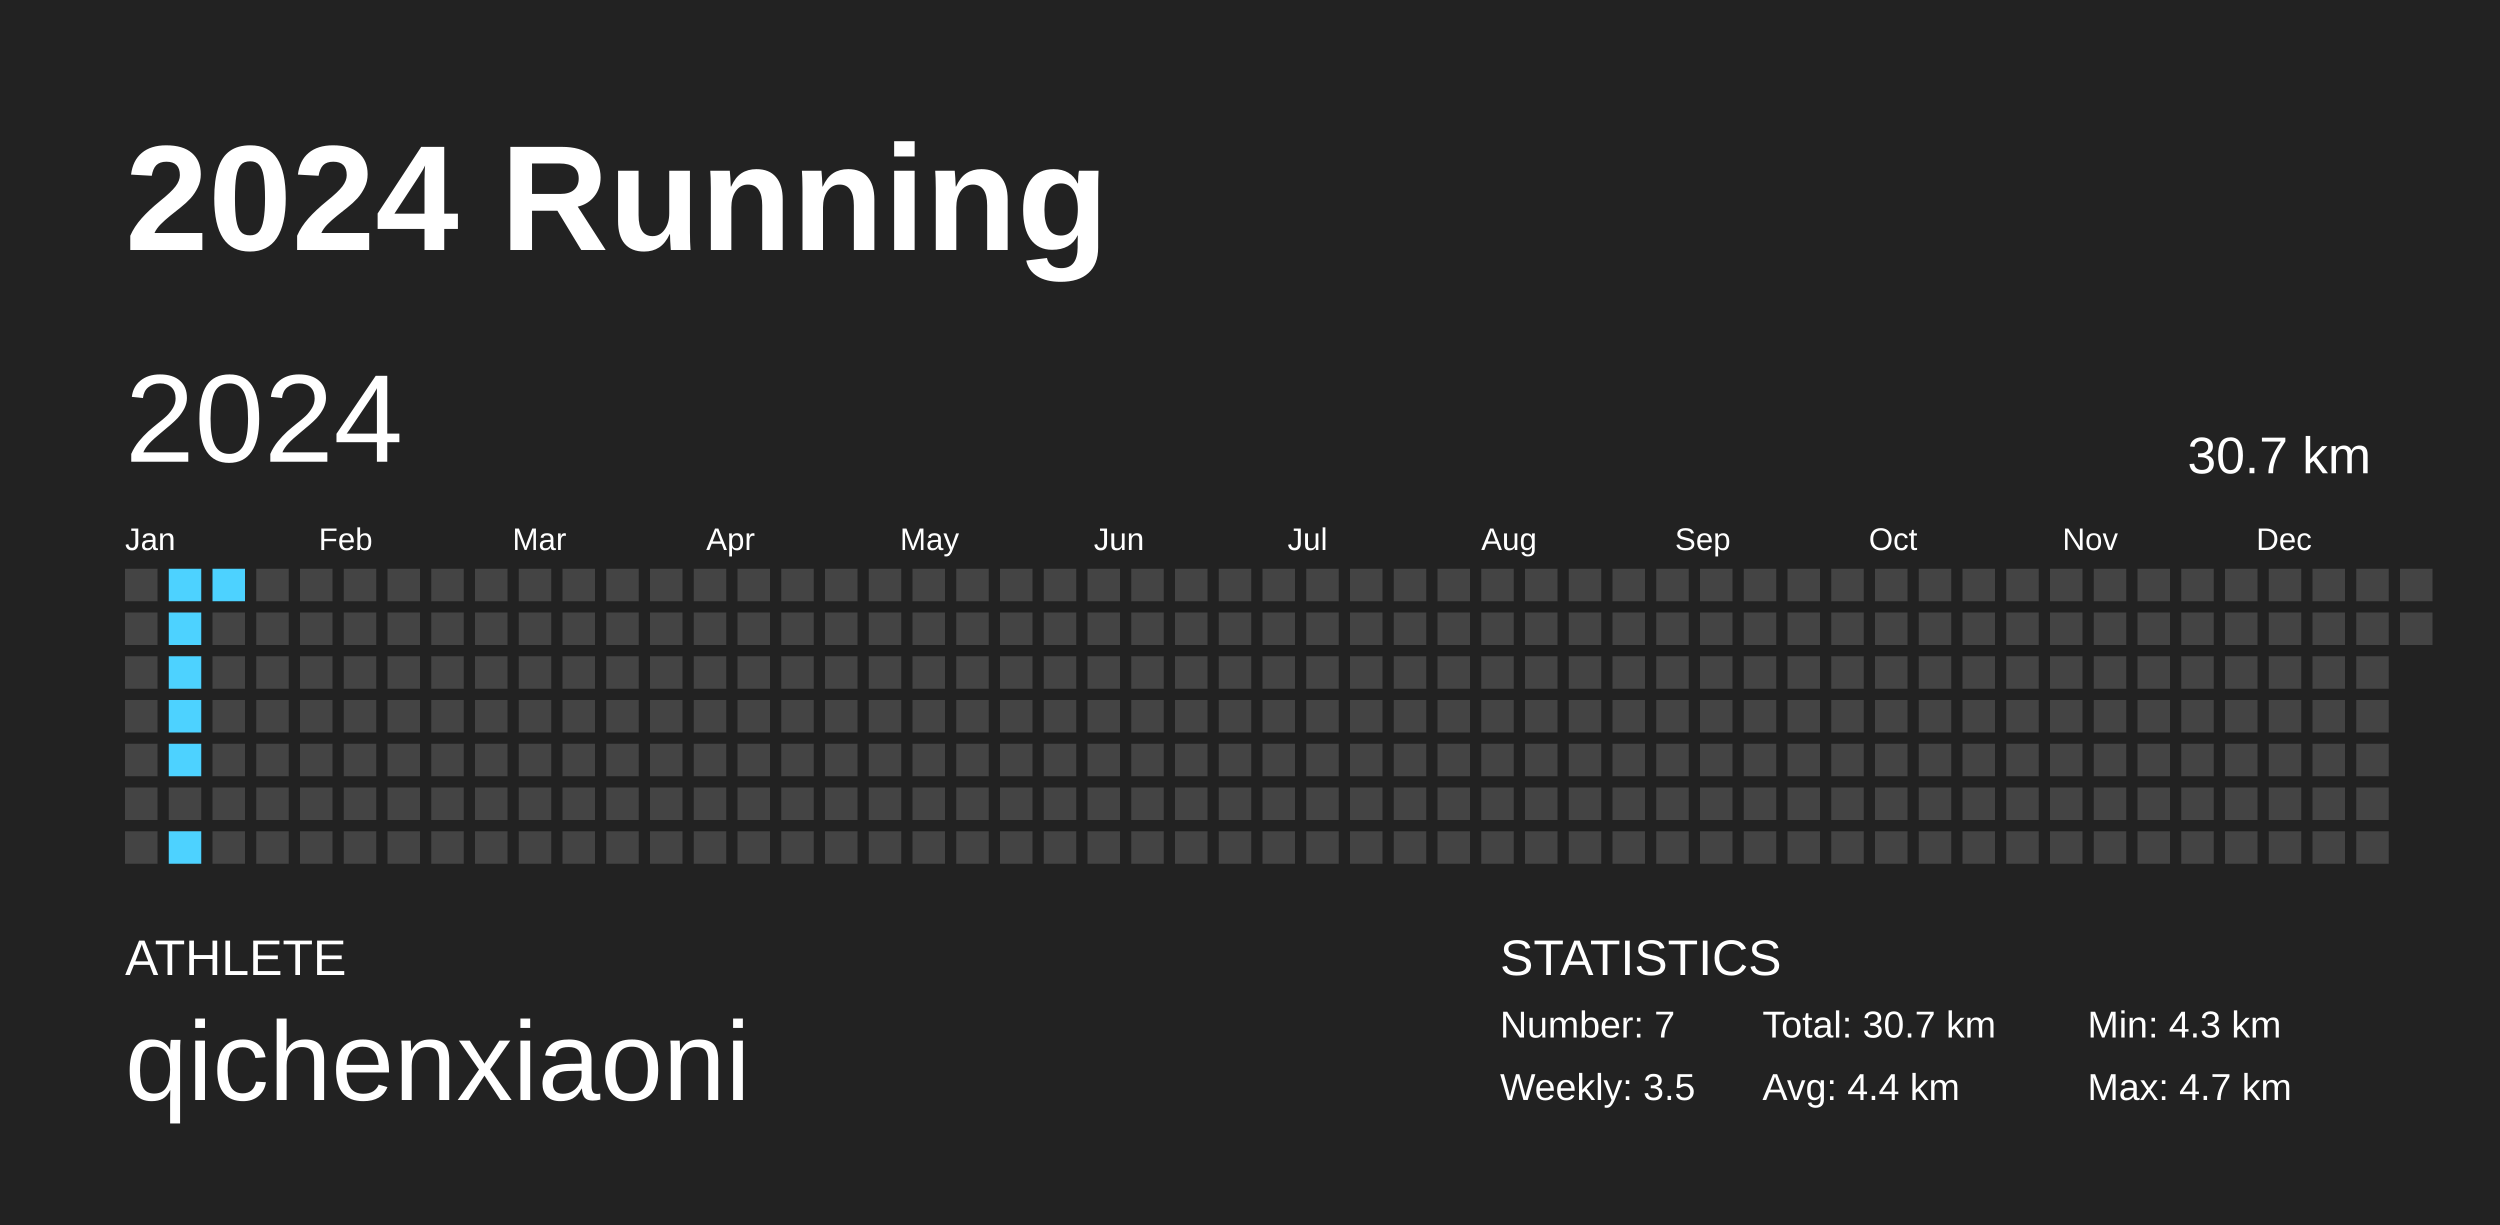
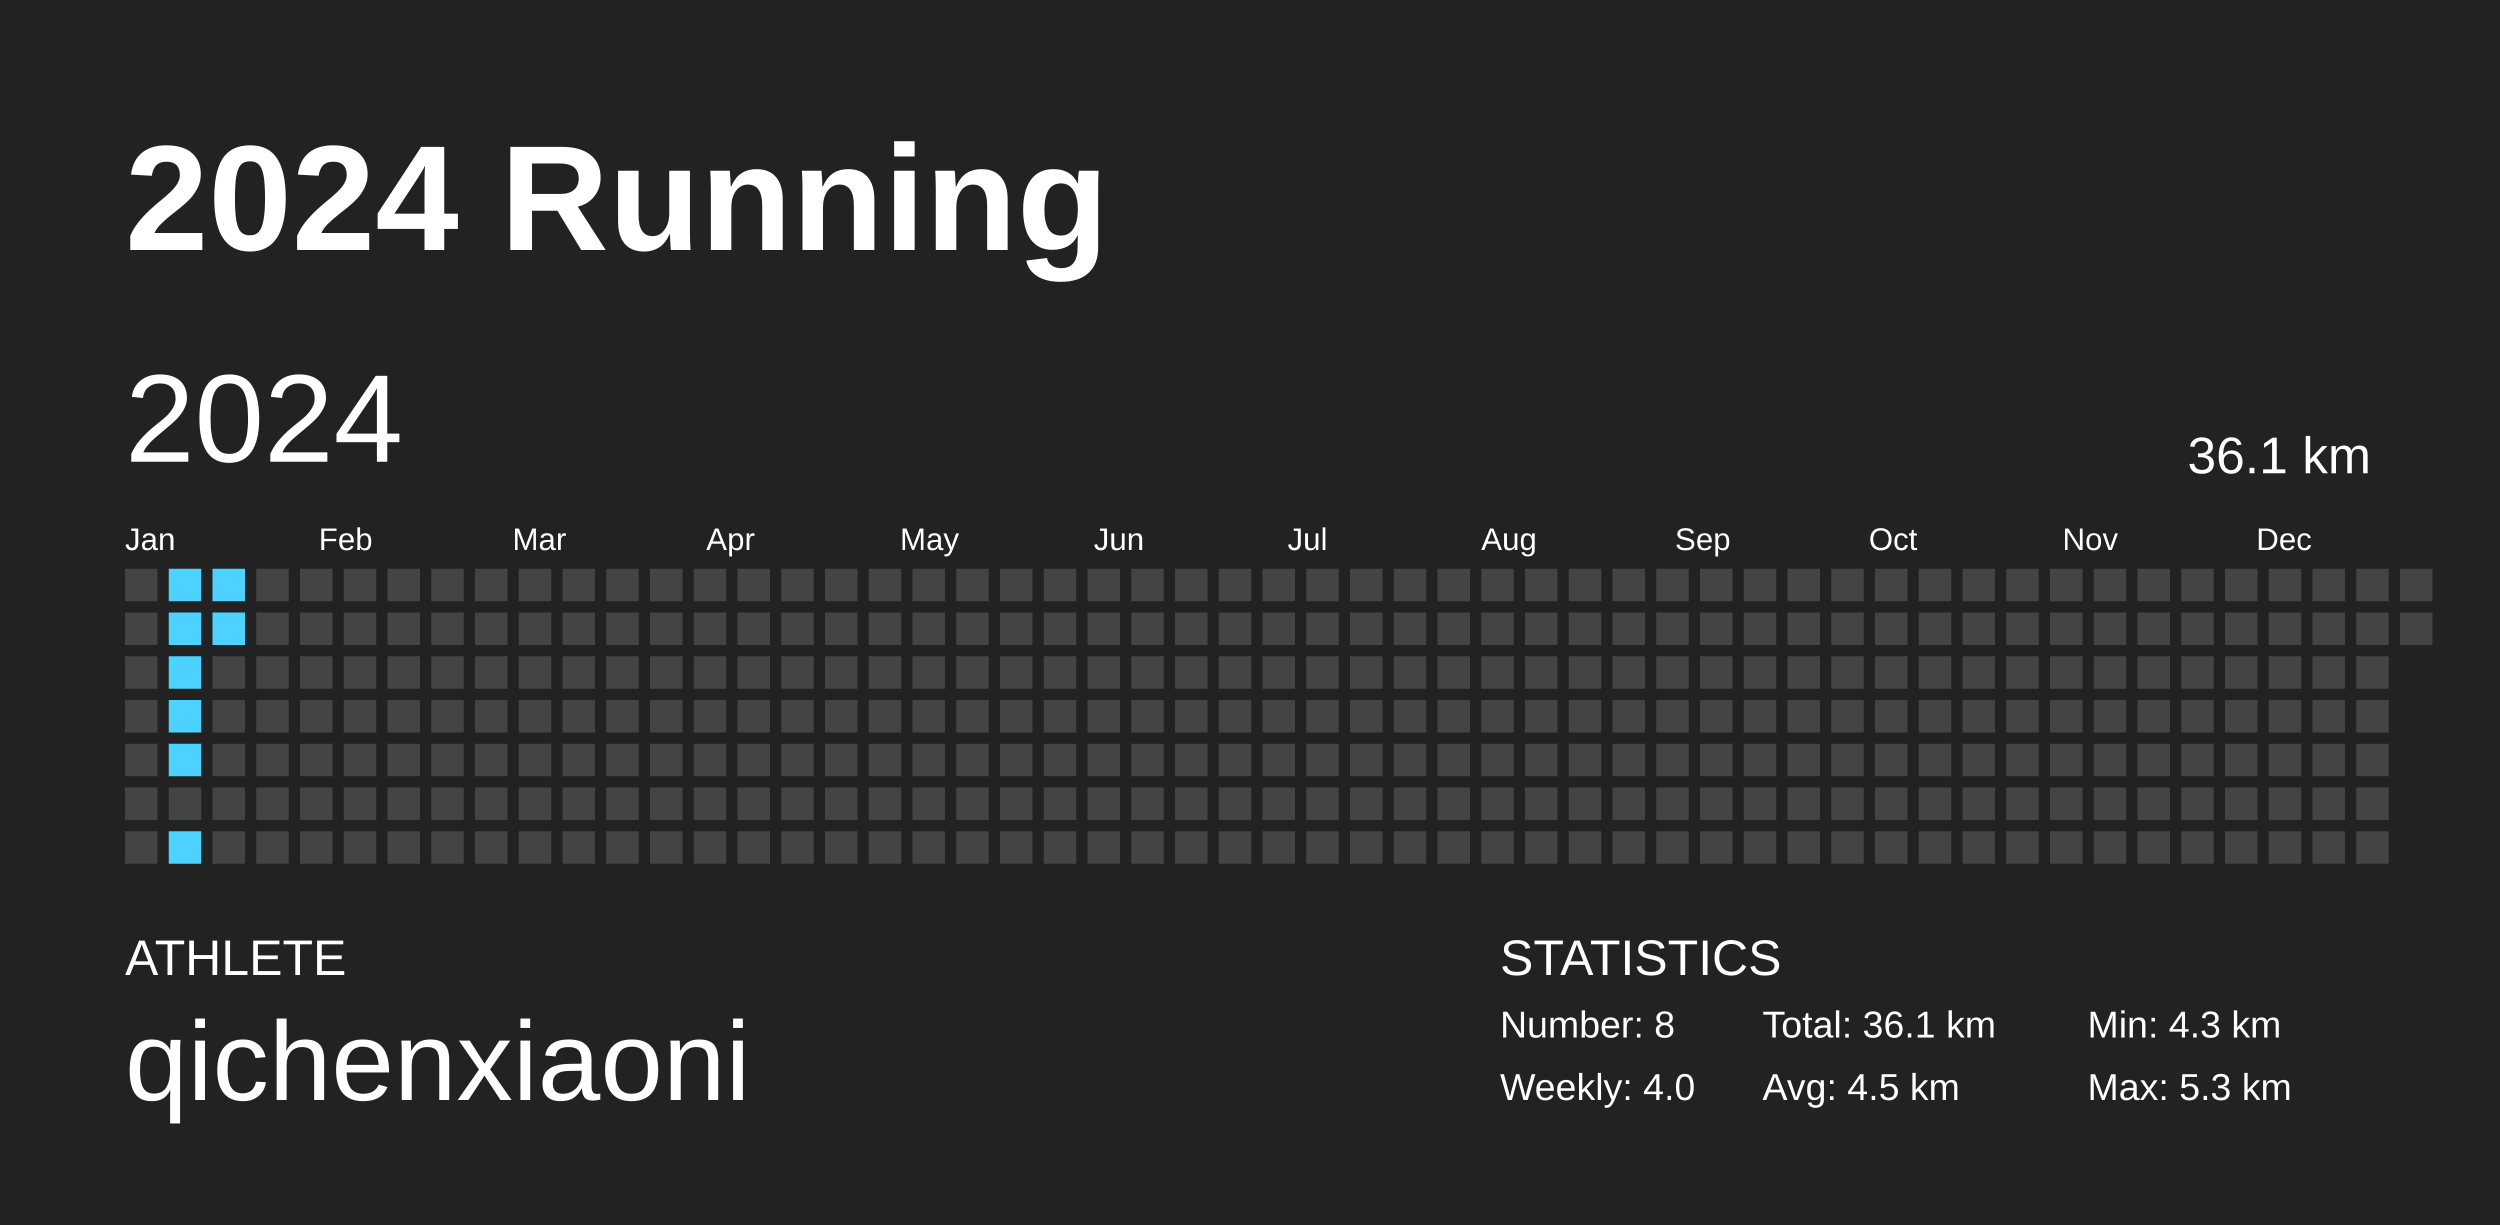
<svg xmlns="http://www.w3.org/2000/svg" baseProfile="full" height="98mm" version="1.1" viewBox="0,0,200,98" width="200mm">
  <defs />
  <rect fill="#222222" height="98" width="200" x="0" y="0" />
  <text fill="#FFFFFF" style="font-size:12px; font-family:Arial; font-weight:bold;" x="10" y="20">2024 Running</text>
  <text fill="#FFFFFF" style="font-size:4px; font-family:Arial" x="10" y="78">ATHLETE</text>
  <text fill="#FFFFFF" style="font-size:9px; font-family:Arial" x="10" y="88">qichenxiaoni</text>
  <text fill="#FFFFFF" style="font-size:4px; font-family:Arial" x="120" y="78">STATISTICS</text>
-   <text fill="#FFFFFF" style="font-size:3px; font-family:Arial" x="120" y="83">Number: 7</text>
-   <text fill="#FFFFFF" style="font-size:3px; font-family:Arial" x="120" y="88">Weekly: 3.5</text>
-   <text fill="#FFFFFF" style="font-size:3px; font-family:Arial" x="141" y="83">Total: 30.7 km</text>
-   <text fill="#FFFFFF" style="font-size:3px; font-family:Arial" x="141" y="88">Avg: 4.4 km</text>
+   <text fill="#FFFFFF" style="font-size:3px; font-family:Arial" x="120" y="83">Number: 8</text>
+   <text fill="#FFFFFF" style="font-size:3px; font-family:Arial" x="120" y="88">Weekly: 4.0</text>
+   <text fill="#FFFFFF" style="font-size:3px; font-family:Arial" x="141" y="83">Total: 36.1 km</text>
+   <text fill="#FFFFFF" style="font-size:3px; font-family:Arial" x="141" y="88">Avg: 4.5 km</text>
  <text fill="#FFFFFF" style="font-size:3px; font-family:Arial" x="167" y="83">Min: 4.3 km</text>
-   <text fill="#FFFFFF" style="font-size:3px; font-family:Arial" x="167" y="88">Max: 4.7 km</text>
+   <text fill="#FFFFFF" style="font-size:3px; font-family:Arial" x="167" y="88">Max: 5.3 km</text>
  <text dominant-baseline="hanging" fill="#FFFFFF" style="font-size:10.0px; font-family:Arial;" x="10" y="30">2024</text>
-   <text dominant-baseline="hanging" fill="#FFFFFF" style="font-size:4.125px; font-family:Arial;" x="175" y="35">30.7 km</text>
+   <text dominant-baseline="hanging" fill="#FFFFFF" style="font-size:4.125px; font-family:Arial;" x="175" y="35">36.1 km</text>
  <text fill="#FFFFFF" style="font-size:2.5px; font-family:Arial" x="10.0" y="44">Jan</text>
  <text fill="#FFFFFF" style="font-size:2.5px; font-family:Arial" x="25.5" y="44">Feb</text>
  <text fill="#FFFFFF" style="font-size:2.5px; font-family:Arial" x="41.0" y="44">Mar</text>
  <text fill="#FFFFFF" style="font-size:2.5px; font-family:Arial" x="56.5" y="44">Apr</text>
  <text fill="#FFFFFF" style="font-size:2.5px; font-family:Arial" x="72.0" y="44">May</text>
  <text fill="#FFFFFF" style="font-size:2.5px; font-family:Arial" x="87.5" y="44">Jun</text>
  <text fill="#FFFFFF" style="font-size:2.5px; font-family:Arial" x="103.0" y="44">Jul</text>
  <text fill="#FFFFFF" style="font-size:2.5px; font-family:Arial" x="118.5" y="44">Aug</text>
  <text fill="#FFFFFF" style="font-size:2.5px; font-family:Arial" x="134.0" y="44">Sep</text>
  <text fill="#FFFFFF" style="font-size:2.5px; font-family:Arial" x="149.5" y="44">Oct</text>
  <text fill="#FFFFFF" style="font-size:2.5px; font-family:Arial" x="165.0" y="44">Nov</text>
  <text fill="#FFFFFF" style="font-size:2.5px; font-family:Arial" x="180.5" y="44">Dec</text>
  <rect fill="#444444" height="2.6" width="2.6" x="10.0" y="45.5" />
  <rect fill="#444444" height="2.6" width="2.6" x="10.0" y="49.0" />
  <rect fill="#444444" height="2.6" width="2.6" x="10.0" y="52.5" />
  <rect fill="#444444" height="2.6" width="2.6" x="10.0" y="56.0" />
  <rect fill="#444444" height="2.6" width="2.6" x="10.0" y="59.5" />
  <rect fill="#444444" height="2.6" width="2.6" x="10.0" y="63.0" />
  <rect fill="#444444" height="2.6" width="2.6" x="10.0" y="66.5" />
  <rect fill="#4dd2ff" height="2.6" width="2.6" x="13.5" y="45.5" />
  <rect fill="#4dd2ff" height="2.6" width="2.6" x="13.5" y="49.0" />
  <rect fill="#4dd2ff" height="2.6" width="2.6" x="13.5" y="52.5" />
  <rect fill="#4dd2ff" height="2.6" width="2.6" x="13.5" y="56.0" />
  <rect fill="#4dd2ff" height="2.6" width="2.6" x="13.5" y="59.5" />
  <rect fill="#444444" height="2.6" width="2.6" x="13.5" y="63.0" />
  <rect fill="#4dd2ff" height="2.6" width="2.6" x="13.5" y="66.5" />
  <rect fill="#4dd2ff" height="2.6" width="2.6" x="17.0" y="45.5" />
-   <rect fill="#444444" height="2.6" width="2.6" x="17.0" y="49.0" />
+   <rect fill="#4dd2ff" height="2.6" width="2.6" x="17.0" y="49.0" />
  <rect fill="#444444" height="2.6" width="2.6" x="17.0" y="52.5" />
  <rect fill="#444444" height="2.6" width="2.6" x="17.0" y="56.0" />
  <rect fill="#444444" height="2.6" width="2.6" x="17.0" y="59.5" />
  <rect fill="#444444" height="2.6" width="2.6" x="17.0" y="63.0" />
  <rect fill="#444444" height="2.6" width="2.6" x="17.0" y="66.5" />
  <rect fill="#444444" height="2.6" width="2.6" x="20.5" y="45.5" />
  <rect fill="#444444" height="2.6" width="2.6" x="20.5" y="49.0" />
  <rect fill="#444444" height="2.6" width="2.6" x="20.5" y="52.5" />
  <rect fill="#444444" height="2.6" width="2.6" x="20.5" y="56.0" />
  <rect fill="#444444" height="2.6" width="2.6" x="20.5" y="59.5" />
  <rect fill="#444444" height="2.6" width="2.6" x="20.5" y="63.0" />
  <rect fill="#444444" height="2.6" width="2.6" x="20.5" y="66.5" />
  <rect fill="#444444" height="2.6" width="2.6" x="24.0" y="45.5" />
  <rect fill="#444444" height="2.6" width="2.6" x="24.0" y="49.0" />
  <rect fill="#444444" height="2.6" width="2.6" x="24.0" y="52.5" />
  <rect fill="#444444" height="2.6" width="2.6" x="24.0" y="56.0" />
  <rect fill="#444444" height="2.6" width="2.6" x="24.0" y="59.5" />
  <rect fill="#444444" height="2.6" width="2.6" x="24.0" y="63.0" />
  <rect fill="#444444" height="2.6" width="2.6" x="24.0" y="66.5" />
  <rect fill="#444444" height="2.6" width="2.6" x="27.5" y="45.5" />
  <rect fill="#444444" height="2.6" width="2.6" x="27.5" y="49.0" />
  <rect fill="#444444" height="2.6" width="2.6" x="27.5" y="52.5" />
  <rect fill="#444444" height="2.6" width="2.6" x="27.5" y="56.0" />
  <rect fill="#444444" height="2.6" width="2.6" x="27.5" y="59.5" />
  <rect fill="#444444" height="2.6" width="2.6" x="27.5" y="63.0" />
  <rect fill="#444444" height="2.6" width="2.6" x="27.5" y="66.5" />
  <rect fill="#444444" height="2.6" width="2.6" x="31.0" y="45.5" />
  <rect fill="#444444" height="2.6" width="2.6" x="31.0" y="49.0" />
  <rect fill="#444444" height="2.6" width="2.6" x="31.0" y="52.5" />
  <rect fill="#444444" height="2.6" width="2.6" x="31.0" y="56.0" />
  <rect fill="#444444" height="2.6" width="2.6" x="31.0" y="59.5" />
  <rect fill="#444444" height="2.6" width="2.6" x="31.0" y="63.0" />
  <rect fill="#444444" height="2.6" width="2.6" x="31.0" y="66.5" />
  <rect fill="#444444" height="2.6" width="2.6" x="34.5" y="45.5" />
  <rect fill="#444444" height="2.6" width="2.6" x="34.5" y="49.0" />
  <rect fill="#444444" height="2.6" width="2.6" x="34.5" y="52.5" />
  <rect fill="#444444" height="2.6" width="2.6" x="34.5" y="56.0" />
  <rect fill="#444444" height="2.6" width="2.6" x="34.5" y="59.5" />
  <rect fill="#444444" height="2.6" width="2.6" x="34.5" y="63.0" />
  <rect fill="#444444" height="2.6" width="2.6" x="34.5" y="66.5" />
  <rect fill="#444444" height="2.6" width="2.6" x="38.0" y="45.5" />
  <rect fill="#444444" height="2.6" width="2.6" x="38.0" y="49.0" />
  <rect fill="#444444" height="2.6" width="2.6" x="38.0" y="52.5" />
  <rect fill="#444444" height="2.6" width="2.6" x="38.0" y="56.0" />
  <rect fill="#444444" height="2.6" width="2.6" x="38.0" y="59.5" />
  <rect fill="#444444" height="2.6" width="2.6" x="38.0" y="63.0" />
  <rect fill="#444444" height="2.6" width="2.6" x="38.0" y="66.5" />
  <rect fill="#444444" height="2.6" width="2.6" x="41.5" y="45.5" />
  <rect fill="#444444" height="2.6" width="2.6" x="41.5" y="49.0" />
  <rect fill="#444444" height="2.6" width="2.6" x="41.5" y="52.5" />
  <rect fill="#444444" height="2.6" width="2.6" x="41.5" y="56.0" />
  <rect fill="#444444" height="2.6" width="2.6" x="41.5" y="59.5" />
  <rect fill="#444444" height="2.6" width="2.6" x="41.5" y="63.0" />
  <rect fill="#444444" height="2.6" width="2.6" x="41.5" y="66.5" />
  <rect fill="#444444" height="2.6" width="2.6" x="45.0" y="45.5" />
  <rect fill="#444444" height="2.6" width="2.6" x="45.0" y="49.0" />
  <rect fill="#444444" height="2.6" width="2.6" x="45.0" y="52.5" />
  <rect fill="#444444" height="2.6" width="2.6" x="45.0" y="56.0" />
  <rect fill="#444444" height="2.6" width="2.6" x="45.0" y="59.5" />
  <rect fill="#444444" height="2.6" width="2.6" x="45.0" y="63.0" />
  <rect fill="#444444" height="2.6" width="2.6" x="45.0" y="66.5" />
  <rect fill="#444444" height="2.6" width="2.6" x="48.5" y="45.5" />
  <rect fill="#444444" height="2.6" width="2.6" x="48.5" y="49.0" />
  <rect fill="#444444" height="2.6" width="2.6" x="48.5" y="52.5" />
  <rect fill="#444444" height="2.6" width="2.6" x="48.5" y="56.0" />
  <rect fill="#444444" height="2.6" width="2.6" x="48.5" y="59.5" />
  <rect fill="#444444" height="2.6" width="2.6" x="48.5" y="63.0" />
  <rect fill="#444444" height="2.6" width="2.6" x="48.5" y="66.5" />
  <rect fill="#444444" height="2.6" width="2.6" x="52.0" y="45.5" />
  <rect fill="#444444" height="2.6" width="2.6" x="52.0" y="49.0" />
  <rect fill="#444444" height="2.6" width="2.6" x="52.0" y="52.5" />
  <rect fill="#444444" height="2.6" width="2.6" x="52.0" y="56.0" />
  <rect fill="#444444" height="2.6" width="2.6" x="52.0" y="59.5" />
  <rect fill="#444444" height="2.6" width="2.6" x="52.0" y="63.0" />
  <rect fill="#444444" height="2.6" width="2.6" x="52.0" y="66.5" />
  <rect fill="#444444" height="2.6" width="2.6" x="55.5" y="45.5" />
  <rect fill="#444444" height="2.6" width="2.6" x="55.5" y="49.0" />
  <rect fill="#444444" height="2.6" width="2.6" x="55.5" y="52.5" />
  <rect fill="#444444" height="2.6" width="2.6" x="55.5" y="56.0" />
  <rect fill="#444444" height="2.6" width="2.6" x="55.5" y="59.5" />
  <rect fill="#444444" height="2.6" width="2.6" x="55.5" y="63.0" />
  <rect fill="#444444" height="2.6" width="2.6" x="55.5" y="66.5" />
  <rect fill="#444444" height="2.6" width="2.6" x="59.0" y="45.5" />
  <rect fill="#444444" height="2.6" width="2.6" x="59.0" y="49.0" />
  <rect fill="#444444" height="2.6" width="2.6" x="59.0" y="52.5" />
  <rect fill="#444444" height="2.6" width="2.6" x="59.0" y="56.0" />
  <rect fill="#444444" height="2.6" width="2.6" x="59.0" y="59.5" />
  <rect fill="#444444" height="2.6" width="2.6" x="59.0" y="63.0" />
  <rect fill="#444444" height="2.6" width="2.6" x="59.0" y="66.5" />
  <rect fill="#444444" height="2.6" width="2.6" x="62.5" y="45.5" />
  <rect fill="#444444" height="2.6" width="2.6" x="62.5" y="49.0" />
  <rect fill="#444444" height="2.6" width="2.6" x="62.5" y="52.5" />
  <rect fill="#444444" height="2.6" width="2.6" x="62.5" y="56.0" />
  <rect fill="#444444" height="2.6" width="2.6" x="62.5" y="59.5" />
  <rect fill="#444444" height="2.6" width="2.6" x="62.5" y="63.0" />
  <rect fill="#444444" height="2.6" width="2.6" x="62.5" y="66.5" />
  <rect fill="#444444" height="2.6" width="2.6" x="66.0" y="45.5" />
  <rect fill="#444444" height="2.6" width="2.6" x="66.0" y="49.0" />
  <rect fill="#444444" height="2.6" width="2.6" x="66.0" y="52.5" />
  <rect fill="#444444" height="2.6" width="2.6" x="66.0" y="56.0" />
  <rect fill="#444444" height="2.6" width="2.6" x="66.0" y="59.5" />
  <rect fill="#444444" height="2.6" width="2.6" x="66.0" y="63.0" />
  <rect fill="#444444" height="2.6" width="2.6" x="66.0" y="66.5" />
  <rect fill="#444444" height="2.6" width="2.6" x="69.5" y="45.5" />
  <rect fill="#444444" height="2.6" width="2.6" x="69.5" y="49.0" />
  <rect fill="#444444" height="2.6" width="2.6" x="69.5" y="52.5" />
  <rect fill="#444444" height="2.6" width="2.6" x="69.5" y="56.0" />
  <rect fill="#444444" height="2.6" width="2.6" x="69.5" y="59.5" />
  <rect fill="#444444" height="2.6" width="2.6" x="69.5" y="63.0" />
  <rect fill="#444444" height="2.6" width="2.6" x="69.5" y="66.5" />
  <rect fill="#444444" height="2.6" width="2.6" x="73.0" y="45.5" />
  <rect fill="#444444" height="2.6" width="2.6" x="73.0" y="49.0" />
  <rect fill="#444444" height="2.6" width="2.6" x="73.0" y="52.5" />
  <rect fill="#444444" height="2.6" width="2.6" x="73.0" y="56.0" />
  <rect fill="#444444" height="2.6" width="2.6" x="73.0" y="59.5" />
  <rect fill="#444444" height="2.6" width="2.6" x="73.0" y="63.0" />
  <rect fill="#444444" height="2.6" width="2.6" x="73.0" y="66.5" />
  <rect fill="#444444" height="2.6" width="2.6" x="76.5" y="45.5" />
  <rect fill="#444444" height="2.6" width="2.6" x="76.5" y="49.0" />
  <rect fill="#444444" height="2.6" width="2.6" x="76.5" y="52.5" />
  <rect fill="#444444" height="2.6" width="2.6" x="76.5" y="56.0" />
  <rect fill="#444444" height="2.6" width="2.6" x="76.5" y="59.5" />
  <rect fill="#444444" height="2.6" width="2.6" x="76.5" y="63.0" />
  <rect fill="#444444" height="2.6" width="2.6" x="76.5" y="66.5" />
  <rect fill="#444444" height="2.6" width="2.6" x="80.0" y="45.5" />
  <rect fill="#444444" height="2.6" width="2.6" x="80.0" y="49.0" />
  <rect fill="#444444" height="2.6" width="2.6" x="80.0" y="52.5" />
  <rect fill="#444444" height="2.6" width="2.6" x="80.0" y="56.0" />
  <rect fill="#444444" height="2.6" width="2.6" x="80.0" y="59.5" />
  <rect fill="#444444" height="2.6" width="2.6" x="80.0" y="63.0" />
  <rect fill="#444444" height="2.6" width="2.6" x="80.0" y="66.5" />
  <rect fill="#444444" height="2.6" width="2.6" x="83.5" y="45.5" />
  <rect fill="#444444" height="2.6" width="2.6" x="83.5" y="49.0" />
  <rect fill="#444444" height="2.6" width="2.6" x="83.5" y="52.5" />
  <rect fill="#444444" height="2.6" width="2.6" x="83.5" y="56.0" />
  <rect fill="#444444" height="2.6" width="2.6" x="83.5" y="59.5" />
  <rect fill="#444444" height="2.6" width="2.6" x="83.5" y="63.0" />
  <rect fill="#444444" height="2.6" width="2.6" x="83.5" y="66.5" />
  <rect fill="#444444" height="2.6" width="2.6" x="87.0" y="45.5" />
  <rect fill="#444444" height="2.6" width="2.6" x="87.0" y="49.0" />
  <rect fill="#444444" height="2.6" width="2.6" x="87.0" y="52.5" />
  <rect fill="#444444" height="2.6" width="2.6" x="87.0" y="56.0" />
  <rect fill="#444444" height="2.6" width="2.6" x="87.0" y="59.5" />
  <rect fill="#444444" height="2.6" width="2.6" x="87.0" y="63.0" />
  <rect fill="#444444" height="2.6" width="2.6" x="87.0" y="66.5" />
  <rect fill="#444444" height="2.6" width="2.6" x="90.5" y="45.5" />
  <rect fill="#444444" height="2.6" width="2.6" x="90.5" y="49.0" />
  <rect fill="#444444" height="2.6" width="2.6" x="90.5" y="52.5" />
  <rect fill="#444444" height="2.6" width="2.6" x="90.5" y="56.0" />
  <rect fill="#444444" height="2.6" width="2.6" x="90.5" y="59.5" />
  <rect fill="#444444" height="2.6" width="2.6" x="90.5" y="63.0" />
  <rect fill="#444444" height="2.6" width="2.6" x="90.5" y="66.5" />
  <rect fill="#444444" height="2.6" width="2.6" x="94.0" y="45.5" />
  <rect fill="#444444" height="2.6" width="2.6" x="94.0" y="49.0" />
  <rect fill="#444444" height="2.6" width="2.6" x="94.0" y="52.5" />
  <rect fill="#444444" height="2.6" width="2.6" x="94.0" y="56.0" />
  <rect fill="#444444" height="2.6" width="2.6" x="94.0" y="59.5" />
  <rect fill="#444444" height="2.6" width="2.6" x="94.0" y="63.0" />
  <rect fill="#444444" height="2.6" width="2.6" x="94.0" y="66.5" />
  <rect fill="#444444" height="2.6" width="2.6" x="97.5" y="45.5" />
  <rect fill="#444444" height="2.6" width="2.6" x="97.5" y="49.0" />
  <rect fill="#444444" height="2.6" width="2.6" x="97.5" y="52.5" />
  <rect fill="#444444" height="2.6" width="2.6" x="97.5" y="56.0" />
  <rect fill="#444444" height="2.6" width="2.6" x="97.5" y="59.5" />
  <rect fill="#444444" height="2.6" width="2.6" x="97.5" y="63.0" />
  <rect fill="#444444" height="2.6" width="2.6" x="97.5" y="66.5" />
  <rect fill="#444444" height="2.6" width="2.6" x="101.0" y="45.5" />
  <rect fill="#444444" height="2.6" width="2.6" x="101.0" y="49.0" />
  <rect fill="#444444" height="2.6" width="2.6" x="101.0" y="52.5" />
  <rect fill="#444444" height="2.6" width="2.6" x="101.0" y="56.0" />
  <rect fill="#444444" height="2.6" width="2.6" x="101.0" y="59.5" />
  <rect fill="#444444" height="2.6" width="2.6" x="101.0" y="63.0" />
  <rect fill="#444444" height="2.6" width="2.6" x="101.0" y="66.5" />
  <rect fill="#444444" height="2.6" width="2.6" x="104.5" y="45.5" />
  <rect fill="#444444" height="2.6" width="2.6" x="104.5" y="49.0" />
  <rect fill="#444444" height="2.6" width="2.6" x="104.5" y="52.5" />
  <rect fill="#444444" height="2.6" width="2.6" x="104.5" y="56.0" />
  <rect fill="#444444" height="2.6" width="2.6" x="104.5" y="59.5" />
  <rect fill="#444444" height="2.6" width="2.6" x="104.5" y="63.0" />
  <rect fill="#444444" height="2.6" width="2.6" x="104.5" y="66.5" />
  <rect fill="#444444" height="2.6" width="2.6" x="108.0" y="45.5" />
  <rect fill="#444444" height="2.6" width="2.6" x="108.0" y="49.0" />
  <rect fill="#444444" height="2.6" width="2.6" x="108.0" y="52.5" />
  <rect fill="#444444" height="2.6" width="2.6" x="108.0" y="56.0" />
  <rect fill="#444444" height="2.6" width="2.6" x="108.0" y="59.5" />
  <rect fill="#444444" height="2.6" width="2.6" x="108.0" y="63.0" />
  <rect fill="#444444" height="2.6" width="2.6" x="108.0" y="66.5" />
  <rect fill="#444444" height="2.6" width="2.6" x="111.5" y="45.5" />
  <rect fill="#444444" height="2.6" width="2.6" x="111.5" y="49.0" />
  <rect fill="#444444" height="2.6" width="2.6" x="111.5" y="52.5" />
  <rect fill="#444444" height="2.6" width="2.6" x="111.5" y="56.0" />
  <rect fill="#444444" height="2.6" width="2.6" x="111.5" y="59.5" />
  <rect fill="#444444" height="2.6" width="2.6" x="111.5" y="63.0" />
  <rect fill="#444444" height="2.6" width="2.6" x="111.5" y="66.5" />
  <rect fill="#444444" height="2.6" width="2.6" x="115.0" y="45.5" />
  <rect fill="#444444" height="2.6" width="2.6" x="115.0" y="49.0" />
  <rect fill="#444444" height="2.6" width="2.6" x="115.0" y="52.5" />
  <rect fill="#444444" height="2.6" width="2.6" x="115.0" y="56.0" />
  <rect fill="#444444" height="2.6" width="2.6" x="115.0" y="59.5" />
  <rect fill="#444444" height="2.6" width="2.6" x="115.0" y="63.0" />
  <rect fill="#444444" height="2.6" width="2.6" x="115.0" y="66.5" />
  <rect fill="#444444" height="2.6" width="2.6" x="118.5" y="45.5" />
  <rect fill="#444444" height="2.6" width="2.6" x="118.5" y="49.0" />
  <rect fill="#444444" height="2.6" width="2.6" x="118.5" y="52.5" />
  <rect fill="#444444" height="2.6" width="2.6" x="118.5" y="56.0" />
  <rect fill="#444444" height="2.6" width="2.6" x="118.5" y="59.5" />
  <rect fill="#444444" height="2.6" width="2.6" x="118.5" y="63.0" />
  <rect fill="#444444" height="2.6" width="2.6" x="118.5" y="66.5" />
  <rect fill="#444444" height="2.6" width="2.6" x="122.0" y="45.5" />
  <rect fill="#444444" height="2.6" width="2.6" x="122.0" y="49.0" />
  <rect fill="#444444" height="2.6" width="2.6" x="122.0" y="52.5" />
  <rect fill="#444444" height="2.6" width="2.6" x="122.0" y="56.0" />
  <rect fill="#444444" height="2.6" width="2.6" x="122.0" y="59.5" />
  <rect fill="#444444" height="2.6" width="2.6" x="122.0" y="63.0" />
  <rect fill="#444444" height="2.6" width="2.6" x="122.0" y="66.5" />
  <rect fill="#444444" height="2.6" width="2.6" x="125.5" y="45.5" />
  <rect fill="#444444" height="2.6" width="2.6" x="125.5" y="49.0" />
  <rect fill="#444444" height="2.6" width="2.6" x="125.5" y="52.5" />
  <rect fill="#444444" height="2.6" width="2.6" x="125.5" y="56.0" />
  <rect fill="#444444" height="2.6" width="2.6" x="125.5" y="59.5" />
  <rect fill="#444444" height="2.6" width="2.6" x="125.5" y="63.0" />
  <rect fill="#444444" height="2.6" width="2.6" x="125.5" y="66.5" />
  <rect fill="#444444" height="2.6" width="2.6" x="129.0" y="45.5" />
  <rect fill="#444444" height="2.6" width="2.6" x="129.0" y="49.0" />
  <rect fill="#444444" height="2.6" width="2.6" x="129.0" y="52.5" />
  <rect fill="#444444" height="2.6" width="2.6" x="129.0" y="56.0" />
  <rect fill="#444444" height="2.6" width="2.6" x="129.0" y="59.5" />
  <rect fill="#444444" height="2.6" width="2.6" x="129.0" y="63.0" />
  <rect fill="#444444" height="2.6" width="2.6" x="129.0" y="66.5" />
  <rect fill="#444444" height="2.6" width="2.6" x="132.5" y="45.5" />
  <rect fill="#444444" height="2.6" width="2.6" x="132.5" y="49.0" />
  <rect fill="#444444" height="2.6" width="2.6" x="132.5" y="52.5" />
  <rect fill="#444444" height="2.6" width="2.6" x="132.5" y="56.0" />
  <rect fill="#444444" height="2.6" width="2.6" x="132.5" y="59.5" />
  <rect fill="#444444" height="2.6" width="2.6" x="132.5" y="63.0" />
  <rect fill="#444444" height="2.6" width="2.6" x="132.5" y="66.5" />
  <rect fill="#444444" height="2.6" width="2.6" x="136.0" y="45.5" />
  <rect fill="#444444" height="2.6" width="2.6" x="136.0" y="49.0" />
  <rect fill="#444444" height="2.6" width="2.6" x="136.0" y="52.5" />
  <rect fill="#444444" height="2.6" width="2.6" x="136.0" y="56.0" />
  <rect fill="#444444" height="2.6" width="2.6" x="136.0" y="59.5" />
  <rect fill="#444444" height="2.6" width="2.6" x="136.0" y="63.0" />
  <rect fill="#444444" height="2.6" width="2.6" x="136.0" y="66.5" />
  <rect fill="#444444" height="2.6" width="2.6" x="139.5" y="45.5" />
  <rect fill="#444444" height="2.6" width="2.6" x="139.5" y="49.0" />
  <rect fill="#444444" height="2.6" width="2.6" x="139.5" y="52.5" />
  <rect fill="#444444" height="2.6" width="2.6" x="139.5" y="56.0" />
  <rect fill="#444444" height="2.6" width="2.6" x="139.5" y="59.5" />
  <rect fill="#444444" height="2.6" width="2.6" x="139.5" y="63.0" />
  <rect fill="#444444" height="2.6" width="2.6" x="139.5" y="66.5" />
  <rect fill="#444444" height="2.6" width="2.6" x="143.0" y="45.5" />
  <rect fill="#444444" height="2.6" width="2.6" x="143.0" y="49.0" />
  <rect fill="#444444" height="2.6" width="2.6" x="143.0" y="52.5" />
  <rect fill="#444444" height="2.6" width="2.6" x="143.0" y="56.0" />
  <rect fill="#444444" height="2.6" width="2.6" x="143.0" y="59.5" />
  <rect fill="#444444" height="2.6" width="2.6" x="143.0" y="63.0" />
  <rect fill="#444444" height="2.6" width="2.6" x="143.0" y="66.5" />
  <rect fill="#444444" height="2.6" width="2.6" x="146.5" y="45.5" />
  <rect fill="#444444" height="2.6" width="2.6" x="146.5" y="49.0" />
  <rect fill="#444444" height="2.6" width="2.6" x="146.5" y="52.5" />
  <rect fill="#444444" height="2.6" width="2.6" x="146.5" y="56.0" />
  <rect fill="#444444" height="2.6" width="2.6" x="146.5" y="59.5" />
  <rect fill="#444444" height="2.6" width="2.6" x="146.5" y="63.0" />
  <rect fill="#444444" height="2.6" width="2.6" x="146.5" y="66.5" />
  <rect fill="#444444" height="2.6" width="2.6" x="150.0" y="45.5" />
  <rect fill="#444444" height="2.6" width="2.6" x="150.0" y="49.0" />
  <rect fill="#444444" height="2.6" width="2.6" x="150.0" y="52.5" />
  <rect fill="#444444" height="2.6" width="2.6" x="150.0" y="56.0" />
  <rect fill="#444444" height="2.6" width="2.6" x="150.0" y="59.5" />
  <rect fill="#444444" height="2.6" width="2.6" x="150.0" y="63.0" />
  <rect fill="#444444" height="2.6" width="2.6" x="150.0" y="66.5" />
  <rect fill="#444444" height="2.6" width="2.6" x="153.5" y="45.5" />
  <rect fill="#444444" height="2.6" width="2.6" x="153.5" y="49.0" />
  <rect fill="#444444" height="2.6" width="2.6" x="153.5" y="52.5" />
  <rect fill="#444444" height="2.6" width="2.6" x="153.5" y="56.0" />
  <rect fill="#444444" height="2.6" width="2.6" x="153.5" y="59.5" />
  <rect fill="#444444" height="2.6" width="2.6" x="153.5" y="63.0" />
  <rect fill="#444444" height="2.6" width="2.6" x="153.5" y="66.5" />
  <rect fill="#444444" height="2.6" width="2.6" x="157.0" y="45.5" />
  <rect fill="#444444" height="2.6" width="2.6" x="157.0" y="49.0" />
  <rect fill="#444444" height="2.6" width="2.6" x="157.0" y="52.5" />
  <rect fill="#444444" height="2.6" width="2.6" x="157.0" y="56.0" />
  <rect fill="#444444" height="2.6" width="2.6" x="157.0" y="59.5" />
  <rect fill="#444444" height="2.6" width="2.6" x="157.0" y="63.0" />
  <rect fill="#444444" height="2.6" width="2.6" x="157.0" y="66.5" />
  <rect fill="#444444" height="2.6" width="2.6" x="160.5" y="45.5" />
  <rect fill="#444444" height="2.6" width="2.6" x="160.5" y="49.0" />
  <rect fill="#444444" height="2.6" width="2.6" x="160.5" y="52.5" />
  <rect fill="#444444" height="2.6" width="2.6" x="160.5" y="56.0" />
  <rect fill="#444444" height="2.6" width="2.6" x="160.5" y="59.5" />
  <rect fill="#444444" height="2.6" width="2.6" x="160.5" y="63.0" />
  <rect fill="#444444" height="2.6" width="2.6" x="160.5" y="66.5" />
  <rect fill="#444444" height="2.6" width="2.6" x="164.0" y="45.5" />
  <rect fill="#444444" height="2.6" width="2.6" x="164.0" y="49.0" />
  <rect fill="#444444" height="2.6" width="2.6" x="164.0" y="52.5" />
  <rect fill="#444444" height="2.6" width="2.6" x="164.0" y="56.0" />
  <rect fill="#444444" height="2.6" width="2.6" x="164.0" y="59.5" />
  <rect fill="#444444" height="2.6" width="2.6" x="164.0" y="63.0" />
  <rect fill="#444444" height="2.6" width="2.6" x="164.0" y="66.5" />
  <rect fill="#444444" height="2.6" width="2.6" x="167.5" y="45.5" />
  <rect fill="#444444" height="2.6" width="2.6" x="167.5" y="49.0" />
  <rect fill="#444444" height="2.6" width="2.6" x="167.5" y="52.5" />
  <rect fill="#444444" height="2.6" width="2.6" x="167.5" y="56.0" />
  <rect fill="#444444" height="2.6" width="2.6" x="167.5" y="59.5" />
  <rect fill="#444444" height="2.6" width="2.6" x="167.5" y="63.0" />
  <rect fill="#444444" height="2.6" width="2.6" x="167.5" y="66.5" />
  <rect fill="#444444" height="2.6" width="2.6" x="171.0" y="45.5" />
  <rect fill="#444444" height="2.6" width="2.6" x="171.0" y="49.0" />
  <rect fill="#444444" height="2.6" width="2.6" x="171.0" y="52.5" />
  <rect fill="#444444" height="2.6" width="2.6" x="171.0" y="56.0" />
  <rect fill="#444444" height="2.6" width="2.6" x="171.0" y="59.5" />
  <rect fill="#444444" height="2.6" width="2.6" x="171.0" y="63.0" />
  <rect fill="#444444" height="2.6" width="2.6" x="171.0" y="66.5" />
  <rect fill="#444444" height="2.6" width="2.6" x="174.5" y="45.5" />
  <rect fill="#444444" height="2.6" width="2.6" x="174.5" y="49.0" />
  <rect fill="#444444" height="2.6" width="2.6" x="174.5" y="52.5" />
  <rect fill="#444444" height="2.6" width="2.6" x="174.5" y="56.0" />
  <rect fill="#444444" height="2.6" width="2.6" x="174.5" y="59.5" />
  <rect fill="#444444" height="2.6" width="2.6" x="174.5" y="63.0" />
  <rect fill="#444444" height="2.6" width="2.6" x="174.5" y="66.5" />
  <rect fill="#444444" height="2.6" width="2.6" x="178.0" y="45.5" />
  <rect fill="#444444" height="2.6" width="2.6" x="178.0" y="49.0" />
  <rect fill="#444444" height="2.6" width="2.6" x="178.0" y="52.5" />
  <rect fill="#444444" height="2.6" width="2.6" x="178.0" y="56.0" />
  <rect fill="#444444" height="2.6" width="2.6" x="178.0" y="59.5" />
  <rect fill="#444444" height="2.6" width="2.6" x="178.0" y="63.0" />
  <rect fill="#444444" height="2.6" width="2.6" x="178.0" y="66.5" />
  <rect fill="#444444" height="2.6" width="2.6" x="181.5" y="45.5" />
  <rect fill="#444444" height="2.6" width="2.6" x="181.5" y="49.0" />
  <rect fill="#444444" height="2.6" width="2.6" x="181.5" y="52.5" />
  <rect fill="#444444" height="2.6" width="2.6" x="181.5" y="56.0" />
  <rect fill="#444444" height="2.6" width="2.6" x="181.5" y="59.5" />
  <rect fill="#444444" height="2.6" width="2.6" x="181.5" y="63.0" />
  <rect fill="#444444" height="2.6" width="2.6" x="181.5" y="66.5" />
  <rect fill="#444444" height="2.6" width="2.6" x="185.0" y="45.5" />
  <rect fill="#444444" height="2.6" width="2.6" x="185.0" y="49.0" />
  <rect fill="#444444" height="2.6" width="2.6" x="185.0" y="52.5" />
  <rect fill="#444444" height="2.6" width="2.6" x="185.0" y="56.0" />
  <rect fill="#444444" height="2.6" width="2.6" x="185.0" y="59.5" />
  <rect fill="#444444" height="2.6" width="2.6" x="185.0" y="63.0" />
  <rect fill="#444444" height="2.6" width="2.6" x="185.0" y="66.5" />
  <rect fill="#444444" height="2.6" width="2.6" x="188.5" y="45.5" />
  <rect fill="#444444" height="2.6" width="2.6" x="188.5" y="49.0" />
  <rect fill="#444444" height="2.6" width="2.6" x="188.5" y="52.5" />
  <rect fill="#444444" height="2.6" width="2.6" x="188.5" y="56.0" />
  <rect fill="#444444" height="2.6" width="2.6" x="188.5" y="59.5" />
  <rect fill="#444444" height="2.6" width="2.6" x="188.5" y="63.0" />
  <rect fill="#444444" height="2.6" width="2.6" x="188.5" y="66.5" />
  <rect fill="#444444" height="2.6" width="2.6" x="192.0" y="45.5" />
  <rect fill="#444444" height="2.6" width="2.6" x="192.0" y="49.0" />
</svg>
